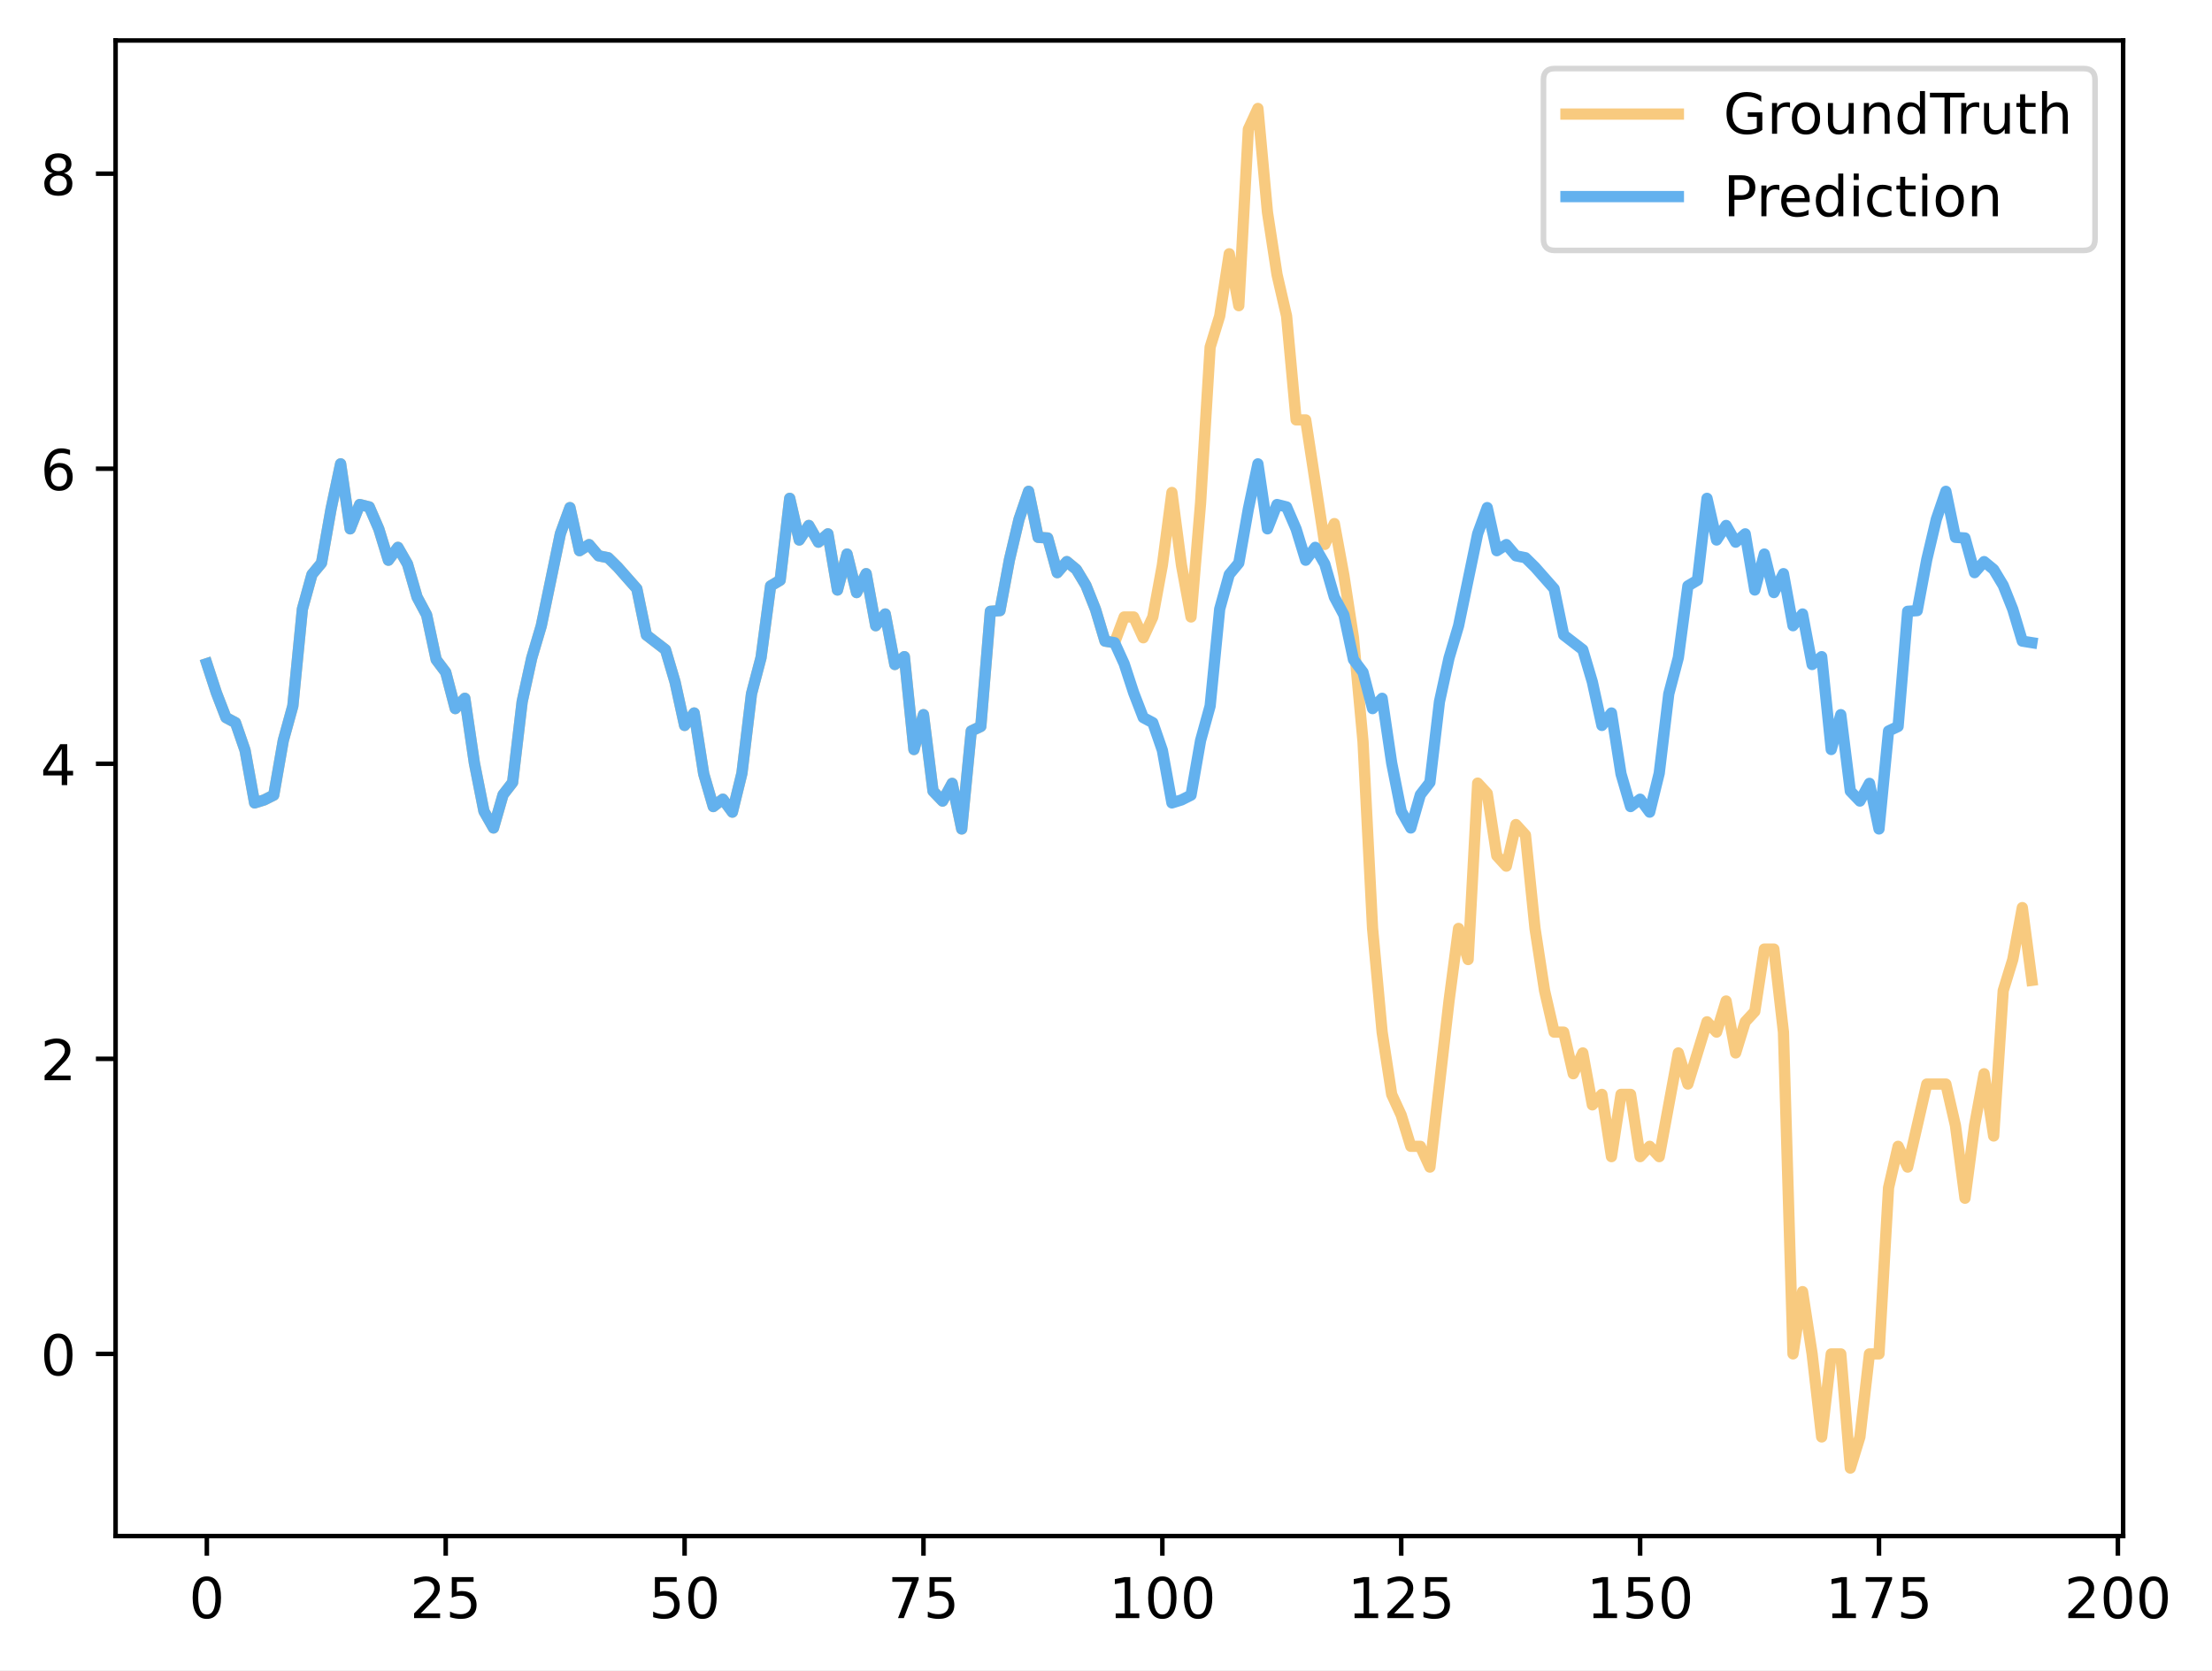
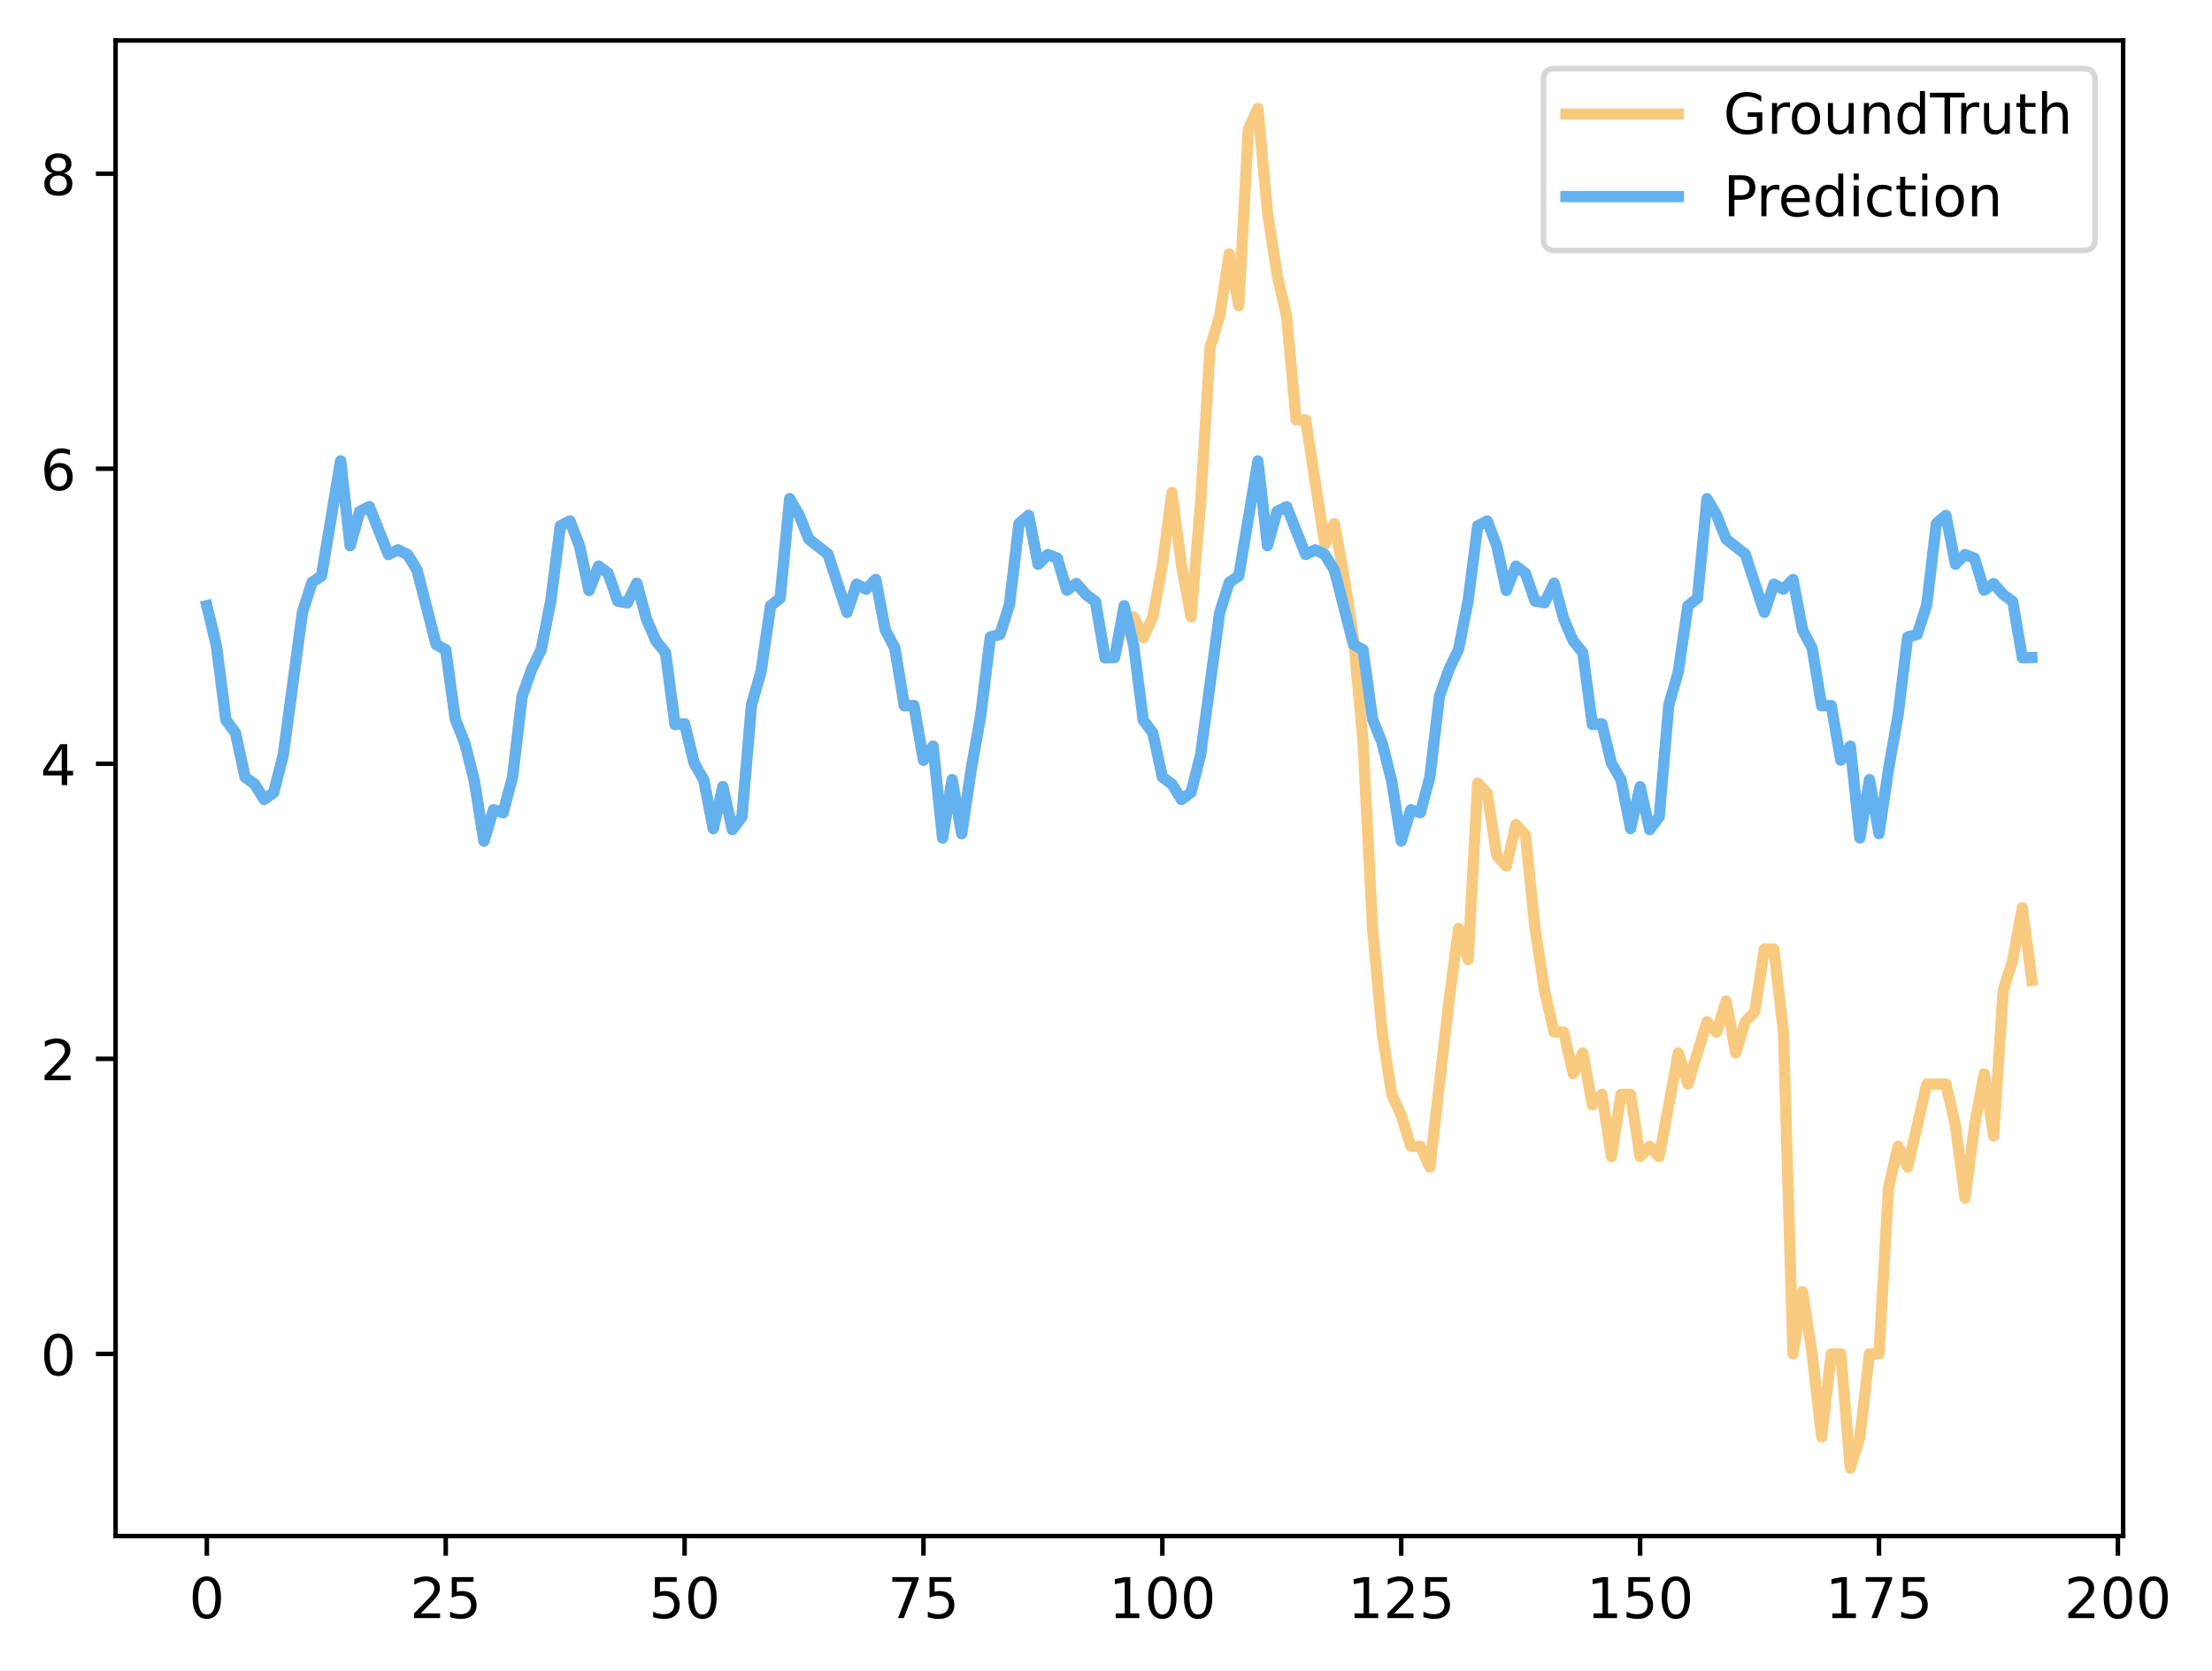
<svg xmlns="http://www.w3.org/2000/svg" xmlns:xlink="http://www.w3.org/1999/xlink" width="393.491pt" height="297.19pt" viewBox="0 0 393.491 297.19" version="1.1">
  <defs>
    <style type="text/css">*{stroke-linejoin: round; stroke-linecap: butt}</style>
  </defs>
  <g id="figure_1">
    <g id="patch_1">
      <path d="M 0 297.19  L 393.491 297.19  L 393.491 0  L 0 0  z " style="fill: #ffffff" />
    </g>
    <g id="axes_1">
      <g id="patch_2">
        <path d="M 20.562 273.312  L 377.683 273.312  L 377.683 7.2  L 20.562 7.2  z " style="fill: #ffffff" />
      </g>
      <g id="matplotlib.axis_1">
        <g id="xtick_1">
          <g id="line2d_1">
            <defs>
-               <path id="mbbf74c7758" d="M 0 0  L 0 3.5  " style="stroke: #000000; stroke-width: 0.8" />
+               <path id="m273e8f3ad9" d="M 0 0  L 0 3.5  " style="stroke: #000000; stroke-width: 0.8" />
            </defs>
            <g>
-               <use xlink:href="#mbbf74c7758" x="36.795" y="273.312" style="stroke: #000000; stroke-width: 0.8" />
+               <use xlink:href="#m273e8f3ad9" x="36.795" y="273.312" style="stroke: #000000; stroke-width: 0.8" />
            </g>
          </g>
          <g id="text_1">
            <g transform="translate(33.61398 287.9104) scale(0.1 -0.1)">
              <defs>
                <path id="DejaVuSans-30" d="M 2034 4250  Q 1547 4250 1301 3770  Q 1056 3291 1056 2328  Q 1056 1369 1301 889  Q 1547 409 2034 409  Q 2525 409 2770 889  Q 3016 1369 3016 2328  Q 3016 3291 2770 3770  Q 2525 4250 2034 4250  z M 2034 4750  Q 2819 4750 3233 4129  Q 3647 3509 3647 2328  Q 3647 1150 3233 529  Q 2819 -91 2034 -91  Q 1250 -91 836 529  Q 422 1150 422 2328  Q 422 3509 836 4129  Q 1250 4750 2034 4750  z " transform="scale(0.015625)" />
              </defs>
              <use xlink:href="#DejaVuSans-30" />
            </g>
          </g>
        </g>
        <g id="xtick_2">
          <g id="line2d_2">
            <g>
-               <use xlink:href="#mbbf74c7758" x="79.289" y="273.312" style="stroke: #000000; stroke-width: 0.8" />
+               <use xlink:href="#m273e8f3ad9" x="79.289" y="273.312" style="stroke: #000000; stroke-width: 0.8" />
            </g>
          </g>
          <g id="text_2">
            <g transform="translate(72.92678 287.9104) scale(0.1 -0.1)">
              <defs>
                <path id="DejaVuSans-32" d="M 1228 531  L 3431 531  L 3431 0  L 469 0  L 469 531  Q 828 903 1448 1529  Q 2069 2156 2228 2338  Q 2531 2678 2651 2914  Q 2772 3150 2772 3378  Q 2772 3750 2511 3984  Q 2250 4219 1831 4219  Q 1534 4219 1204 4116  Q 875 4013 500 3803  L 500 4441  Q 881 4594 1212 4672  Q 1544 4750 1819 4750  Q 2544 4750 2975 4387  Q 3406 4025 3406 3419  Q 3406 3131 3298 2873  Q 3191 2616 2906 2266  Q 2828 2175 2409 1742  Q 1991 1309 1228 531  z " transform="scale(0.015625)" />
                <path id="DejaVuSans-35" d="M 691 4666  L 3169 4666  L 3169 4134  L 1269 4134  L 1269 2991  Q 1406 3038 1543 3061  Q 1681 3084 1819 3084  Q 2600 3084 3056 2656  Q 3513 2228 3513 1497  Q 3513 744 3044 326  Q 2575 -91 1722 -91  Q 1428 -91 1123 -41  Q 819 9 494 109  L 494 744  Q 775 591 1075 516  Q 1375 441 1709 441  Q 2250 441 2565 725  Q 2881 1009 2881 1497  Q 2881 1984 2565 2268  Q 2250 2553 1709 2553  Q 1456 2553 1204 2497  Q 953 2441 691 2322  L 691 4666  z " transform="scale(0.015625)" />
              </defs>
              <use xlink:href="#DejaVuSans-32" />
              <use xlink:href="#DejaVuSans-35" x="63.623" />
            </g>
          </g>
        </g>
        <g id="xtick_3">
          <g id="line2d_3">
            <g>
-               <use xlink:href="#mbbf74c7758" x="121.783" y="273.312" style="stroke: #000000; stroke-width: 0.8" />
+               <use xlink:href="#m273e8f3ad9" x="121.783" y="273.312" style="stroke: #000000; stroke-width: 0.8" />
            </g>
          </g>
          <g id="text_3">
            <g transform="translate(115.4208 287.9104) scale(0.1 -0.1)">
              <use xlink:href="#DejaVuSans-35" />
              <use xlink:href="#DejaVuSans-30" x="63.623" />
            </g>
          </g>
        </g>
        <g id="xtick_4">
          <g id="line2d_4">
            <g>
-               <use xlink:href="#mbbf74c7758" x="164.277" y="273.312" style="stroke: #000000; stroke-width: 0.8" />
+               <use xlink:href="#m273e8f3ad9" x="164.277" y="273.312" style="stroke: #000000; stroke-width: 0.8" />
            </g>
          </g>
          <g id="text_4">
            <g transform="translate(157.9149 287.9104) scale(0.1 -0.1)">
              <defs>
                <path id="DejaVuSans-37" d="M 525 4666  L 3525 4666  L 3525 4397  L 1831 0  L 1172 0  L 2766 4134  L 525 4134  L 525 4666  z " transform="scale(0.015625)" />
              </defs>
              <use xlink:href="#DejaVuSans-37" />
              <use xlink:href="#DejaVuSans-35" x="63.623" />
            </g>
          </g>
        </g>
        <g id="xtick_5">
          <g id="line2d_5">
            <g>
-               <use xlink:href="#mbbf74c7758" x="206.771" y="273.312" style="stroke: #000000; stroke-width: 0.8" />
+               <use xlink:href="#m273e8f3ad9" x="206.771" y="273.312" style="stroke: #000000; stroke-width: 0.8" />
            </g>
          </g>
          <g id="text_5">
            <g transform="translate(197.2277 287.9104) scale(0.1 -0.1)">
              <defs>
                <path id="DejaVuSans-31" d="M 794 531  L 1825 531  L 1825 4091  L 703 3866  L 703 4441  L 1819 4666  L 2450 4666  L 2450 531  L 3481 531  L 3481 0  L 794 0  L 794 531  z " transform="scale(0.015625)" />
              </defs>
              <use xlink:href="#DejaVuSans-31" />
              <use xlink:href="#DejaVuSans-30" x="63.623" />
              <use xlink:href="#DejaVuSans-30" x="127.246" />
            </g>
          </g>
        </g>
        <g id="xtick_6">
          <g id="line2d_6">
            <g>
-               <use xlink:href="#mbbf74c7758" x="249.265" y="273.312" style="stroke: #000000; stroke-width: 0.8" />
+               <use xlink:href="#m273e8f3ad9" x="249.265" y="273.312" style="stroke: #000000; stroke-width: 0.8" />
            </g>
          </g>
          <g id="text_6">
            <g transform="translate(239.7217 287.9104) scale(0.1 -0.1)">
              <use xlink:href="#DejaVuSans-31" />
              <use xlink:href="#DejaVuSans-32" x="63.623" />
              <use xlink:href="#DejaVuSans-35" x="127.246" />
            </g>
          </g>
        </g>
        <g id="xtick_7">
          <g id="line2d_7">
            <g>
-               <use xlink:href="#mbbf74c7758" x="291.76" y="273.312" style="stroke: #000000; stroke-width: 0.8" />
+               <use xlink:href="#m273e8f3ad9" x="291.76" y="273.312" style="stroke: #000000; stroke-width: 0.8" />
            </g>
          </g>
          <g id="text_7">
            <g transform="translate(282.2158 287.9104) scale(0.1 -0.1)">
              <use xlink:href="#DejaVuSans-31" />
              <use xlink:href="#DejaVuSans-35" x="63.623" />
              <use xlink:href="#DejaVuSans-30" x="127.246" />
            </g>
          </g>
        </g>
        <g id="xtick_8">
          <g id="line2d_8">
            <g>
-               <use xlink:href="#mbbf74c7758" x="334.254" y="273.312" style="stroke: #000000; stroke-width: 0.8" />
+               <use xlink:href="#m273e8f3ad9" x="334.254" y="273.312" style="stroke: #000000; stroke-width: 0.8" />
            </g>
          </g>
          <g id="text_8">
            <g transform="translate(324.7098 287.9104) scale(0.1 -0.1)">
              <use xlink:href="#DejaVuSans-31" />
              <use xlink:href="#DejaVuSans-37" x="63.623" />
              <use xlink:href="#DejaVuSans-35" x="127.246" />
            </g>
          </g>
        </g>
        <g id="xtick_9">
          <g id="line2d_9">
            <g>
-               <use xlink:href="#mbbf74c7758" x="376.748" y="273.312" style="stroke: #000000; stroke-width: 0.8" />
+               <use xlink:href="#m273e8f3ad9" x="376.748" y="273.312" style="stroke: #000000; stroke-width: 0.8" />
            </g>
          </g>
          <g id="text_9">
            <g transform="translate(367.2039 287.9104) scale(0.1 -0.1)">
              <use xlink:href="#DejaVuSans-32" />
              <use xlink:href="#DejaVuSans-30" x="63.623" />
              <use xlink:href="#DejaVuSans-30" x="127.246" />
            </g>
          </g>
        </g>
      </g>
      <g id="matplotlib.axis_2">
        <g id="ytick_1">
          <g id="line2d_10">
            <defs>
-               <path id="m46eabbbe3d" d="M 0 0  L -3.5 0  " style="stroke: #000000; stroke-width: 0.8" />
+               <path id="me98ad83823" d="M 0 0  L -3.5 0  " style="stroke: #000000; stroke-width: 0.8" />
            </defs>
            <g>
-               <use xlink:href="#m46eabbbe3d" x="20.562" y="240.899" style="stroke: #000000; stroke-width: 0.8" />
+               <use xlink:href="#me98ad83823" x="20.562" y="240.899" style="stroke: #000000; stroke-width: 0.8" />
            </g>
          </g>
          <g id="text_10">
            <g transform="translate(7.2 244.6977) scale(0.1 -0.1)">
              <use xlink:href="#DejaVuSans-30" />
            </g>
          </g>
        </g>
        <g id="ytick_2">
          <g id="line2d_11">
            <g>
-               <use xlink:href="#m46eabbbe3d" x="20.562" y="188.399" style="stroke: #000000; stroke-width: 0.8" />
+               <use xlink:href="#me98ad83823" x="20.562" y="188.399" style="stroke: #000000; stroke-width: 0.8" />
            </g>
          </g>
          <g id="text_11">
            <g transform="translate(7.2 192.1977) scale(0.1 -0.1)">
              <use xlink:href="#DejaVuSans-32" />
            </g>
          </g>
        </g>
        <g id="ytick_3">
          <g id="line2d_12">
            <g>
-               <use xlink:href="#m46eabbbe3d" x="20.562" y="135.899" style="stroke: #000000; stroke-width: 0.8" />
+               <use xlink:href="#me98ad83823" x="20.562" y="135.899" style="stroke: #000000; stroke-width: 0.8" />
            </g>
          </g>
          <g id="text_12">
            <g transform="translate(7.2 139.6977) scale(0.1 -0.1)">
              <defs>
                <path id="DejaVuSans-34" d="M 2419 4116  L 825 1625  L 2419 1625  L 2419 4116  z M 2253 4666  L 3047 4666  L 3047 1625  L 3713 1625  L 3713 1100  L 3047 1100  L 3047 0  L 2419 0  L 2419 1100  L 313 1100  L 313 1709  L 2253 4666  z " transform="scale(0.015625)" />
              </defs>
              <use xlink:href="#DejaVuSans-34" />
            </g>
          </g>
        </g>
        <g id="ytick_4">
          <g id="line2d_13">
            <g>
-               <use xlink:href="#m46eabbbe3d" x="20.562" y="83.399" style="stroke: #000000; stroke-width: 0.8" />
+               <use xlink:href="#me98ad83823" x="20.562" y="83.399" style="stroke: #000000; stroke-width: 0.8" />
            </g>
          </g>
          <g id="text_13">
            <g transform="translate(7.2 87.19773) scale(0.1 -0.1)">
              <defs>
                <path id="DejaVuSans-36" d="M 2113 2584  Q 1688 2584 1439 2293  Q 1191 2003 1191 1497  Q 1191 994 1439 701  Q 1688 409 2113 409  Q 2538 409 2786 701  Q 3034 994 3034 1497  Q 3034 2003 2786 2293  Q 2538 2584 2113 2584  z M 3366 4563  L 3366 3988  Q 3128 4100 2886 4159  Q 2644 4219 2406 4219  Q 1781 4219 1451 3797  Q 1122 3375 1075 2522  Q 1259 2794 1537 2939  Q 1816 3084 2150 3084  Q 2853 3084 3261 2657  Q 3669 2231 3669 1497  Q 3669 778 3244 343  Q 2819 -91 2113 -91  Q 1303 -91 875 529  Q 447 1150 447 2328  Q 447 3434 972 4092  Q 1497 4750 2381 4750  Q 2619 4750 2861 4703  Q 3103 4656 3366 4563  z " transform="scale(0.015625)" />
              </defs>
              <use xlink:href="#DejaVuSans-36" />
            </g>
          </g>
        </g>
        <g id="ytick_5">
          <g id="line2d_14">
            <g>
-               <use xlink:href="#m46eabbbe3d" x="20.562" y="30.899" style="stroke: #000000; stroke-width: 0.8" />
+               <use xlink:href="#me98ad83823" x="20.562" y="30.899" style="stroke: #000000; stroke-width: 0.8" />
            </g>
          </g>
          <g id="text_14">
            <g transform="translate(7.2 34.69773) scale(0.1 -0.1)">
              <defs>
                <path id="DejaVuSans-38" d="M 2034 2216  Q 1584 2216 1326 1975  Q 1069 1734 1069 1313  Q 1069 891 1326 650  Q 1584 409 2034 409  Q 2484 409 2743 651  Q 3003 894 3003 1313  Q 3003 1734 2745 1975  Q 2488 2216 2034 2216  z M 1403 2484  Q 997 2584 770 2862  Q 544 3141 544 3541  Q 544 4100 942 4425  Q 1341 4750 2034 4750  Q 2731 4750 3128 4425  Q 3525 4100 3525 3541  Q 3525 3141 3298 2862  Q 3072 2584 2669 2484  Q 3125 2378 3379 2068  Q 3634 1759 3634 1313  Q 3634 634 3220 271  Q 2806 -91 2034 -91  Q 1263 -91 848 271  Q 434 634 434 1313  Q 434 1759 690 2068  Q 947 2378 1403 2484  z M 1172 3481  Q 1172 3119 1398 2916  Q 1625 2713 2034 2713  Q 2441 2713 2670 2916  Q 2900 3119 2900 3481  Q 2900 3844 2670 4047  Q 2441 4250 2034 4250  Q 1625 4250 1398 4047  Q 1172 3844 1172 3481  z " transform="scale(0.015625)" />
              </defs>
              <use xlink:href="#DejaVuSans-38" />
            </g>
          </g>
        </g>
      </g>
      <g id="line2d_15">
-         <path d="M 36.795 118.085  L 38.495 123.28  L 40.195 127.677  L 41.895 128.588  L 43.594 133.503  L 45.294 142.863  L 46.994 142.335  L 48.694 141.48  L 50.393 131.762  L 52.093 125.608  L 53.793 108.372  L 55.493 102.227  L 57.192 100.174  L 58.892 90.561  L 60.592 82.533  L 62.292 94.097  L 63.991 89.768  L 65.691 90.197  L 67.391 94.134  L 69.091 99.681  L 70.79 97.389  L 72.49 100.36  L 74.19 106.235  L 75.89 109.415  L 77.59 117.362  L 79.289 119.62  L 80.989 126.082  L 82.689 124.248  L 84.389 135.773  L 86.088 144.341  L 87.788 147.324  L 89.488 141.411  L 91.188 139.213  L 92.887 124.855  L 94.587 117.083  L 96.287 111.351  L 99.686 94.966  L 101.386 90.318  L 103.086 97.987  L 104.786 96.898  L 106.485 98.894  L 108.185 99.236  L 109.885 100.911  L 113.285 104.761  L 114.984 112.984  L 118.384 115.602  L 120.084 121.341  L 121.783 129.079  L 123.483 126.861  L 125.183 137.691  L 126.883 143.514  L 128.582 142.199  L 130.282 144.506  L 131.982 137.577  L 133.682 123.462  L 135.381 117.005  L 137.081 104.255  L 138.781 103.244  L 140.481 88.669  L 142.18 96.086  L 143.88 93.492  L 145.58 96.469  L 147.28 94.986  L 148.98 104.982  L 150.679 98.582  L 152.379 105.439  L 154.079 102.069  L 155.779 111.334  L 157.478 109.246  L 159.178 118.237  L 160.878 116.838  L 162.578 133.363  L 164.277 127.159  L 165.977 140.759  L 167.677 142.535  L 169.377 139.385  L 171.076 147.501  L 172.776 130.068  L 174.476 129.255  L 176.176 108.77  L 177.875 108.651  L 179.575 99.562  L 181.275 92.386  L 182.975 87.42  L 184.675 95.61  L 186.374 95.725  L 188.074 101.893  L 189.774 99.926  L 191.474 101.329  L 193.173 104.153  L 194.873 108.413  L 196.573 114.076  L 198.273 114.349  L 199.972 109.78  L 201.672 109.78  L 203.372 113.481  L 205.072 109.78  L 206.771 100.566  L 208.471 87.625  L 210.171 100.566  L 211.871 109.78  L 213.57 89.489  L 215.27 61.769  L 216.97 56.23  L 218.67 45.152  L 220.37 54.392  L 222.069 22.997  L 223.769 19.296  L 225.469 37.776  L 227.169 48.854  L 228.868 56.23  L 230.568 74.71  L 232.268 74.71  L 235.667 96.865  L 237.367 93.164  L 239.067 102.404  L 240.767 113.481  L 242.466 131.961  L 244.166 165.194  L 245.866 183.647  L 247.566 194.725  L 249.265 198.426  L 250.965 203.965  L 252.665 203.965  L 254.365 207.666  L 257.764 178.108  L 259.464 165.194  L 261.164 170.732  L 262.864 139.337  L 264.563 141.175  L 266.263 152.252  L 267.963 154.116  L 269.663 146.713  L 271.362 148.577  L 273.062 165.194  L 274.762 176.271  L 276.462 183.647  L 278.161 183.647  L 279.861 191.05  L 281.561 187.348  L 283.261 196.589  L 284.96 194.725  L 286.66 205.802  L 288.36 194.725  L 290.06 194.725  L 291.76 205.802  L 293.459 203.965  L 295.159 205.802  L 298.559 187.348  L 300.258 192.887  L 303.658 181.81  L 305.358 183.647  L 307.057 178.108  L 308.757 187.348  L 310.457 181.81  L 312.157 179.972  L 313.856 168.868  L 315.556 168.868  L 317.256 183.647  L 318.956 240.898  L 320.655 229.821  L 322.355 240.898  L 324.055 255.677  L 325.755 240.898  L 327.455 240.898  L 329.154 261.216  L 330.854 255.677  L 332.554 240.898  L 334.254 240.898  L 335.953 211.341  L 337.653 203.965  L 339.353 207.666  L 342.752 192.887  L 346.152 192.887  L 347.852 200.263  L 349.551 213.205  L 351.251 200.263  L 352.951 191.05  L 354.651 202.127  L 356.35 176.271  L 358.05 170.732  L 359.75 161.492  L 361.45 174.433  L 361.45 174.433  " clip-path="url(#p8cf3fd2634)" style="fill: none; stroke: #f8ca7f; stroke-width: 2; stroke-linecap: square" />
+         <path d="M 36.795 107.774  L 38.495 114.892  L 40.195 128.135  L 41.895 130.408  L 43.594 138.266  L 45.294 139.524  L 46.994 142.25  L 48.694 141.005  L 50.393 134.319  L 53.793 108.991  L 55.493 103.627  L 57.192 102.46  L 60.592 82.009  L 62.292 97.102  L 63.991 91.016  L 65.691 90.147  L 69.091 98.668  L 70.79 97.832  L 72.49 98.661  L 74.19 101.447  L 77.59 114.684  L 79.289 115.62  L 80.989 127.958  L 82.689 132.197  L 84.389 138.978  L 86.088 149.653  L 87.788 144.084  L 89.488 144.617  L 91.188 138.207  L 92.887 123.848  L 94.587 119.089  L 96.287 115.53  L 97.987 106.895  L 99.686 93.58  L 101.386 92.695  L 103.086 97.126  L 104.786 105.073  L 106.485 100.727  L 108.185 102.002  L 109.885 106.951  L 111.585 107.261  L 113.285 103.763  L 114.984 110.103  L 116.684 114.026  L 118.384 116.112  L 120.084 128.913  L 121.783 128.783  L 123.483 135.793  L 125.183 138.752  L 126.883 147.436  L 128.582 139.97  L 130.282 147.609  L 131.982 145.341  L 133.682 125.439  L 135.381 119.497  L 137.081 107.782  L 138.781 106.453  L 140.481 88.721  L 142.18 91.677  L 143.88 95.929  L 147.28 98.602  L 150.679 108.965  L 152.379 103.944  L 154.079 104.837  L 155.779 103.097  L 157.478 112.075  L 159.178 115.317  L 160.878 125.595  L 162.578 125.535  L 164.277 135.264  L 165.977 132.754  L 167.677 149.107  L 169.377 138.719  L 171.076 148.335  L 172.776 136.824  L 174.476 127.22  L 176.176 113.339  L 177.875 112.909  L 179.575 107.581  L 181.275 93.166  L 182.975 91.693  L 184.675 100.399  L 186.374 98.673  L 188.074 99.322  L 189.774 105.017  L 191.474 103.824  L 193.173 105.784  L 194.873 107.027  L 196.573 117.051  L 198.273 116.989  L 199.972 109.78  L 201.672 109.78  L 203.372 113.481  L 205.072 109.78  L 206.771 100.566  L 208.471 87.625  L 210.171 100.566  L 211.871 109.78  L 213.57 89.489  L 215.27 61.769  L 216.97 56.23  L 218.67 45.152  L 220.37 54.392  L 222.069 22.997  L 223.769 19.296  L 225.469 37.776  L 227.169 48.854  L 228.868 56.23  L 230.568 74.71  L 232.268 74.71  L 235.667 96.865  L 237.367 93.164  L 239.067 102.404  L 240.767 113.481  L 242.466 131.961  L 244.166 165.194  L 245.866 183.647  L 247.566 194.725  L 249.265 198.426  L 250.965 203.965  L 252.665 203.965  L 254.365 207.666  L 257.764 178.108  L 259.464 165.194  L 261.164 170.732  L 262.864 139.337  L 264.563 141.175  L 266.263 152.252  L 267.963 154.116  L 269.663 146.713  L 271.362 148.577  L 273.062 165.194  L 274.762 176.271  L 276.462 183.647  L 278.161 183.647  L 279.861 191.05  L 281.561 187.348  L 283.261 196.589  L 284.96 194.725  L 286.66 205.802  L 288.36 194.725  L 290.06 194.725  L 291.76 205.802  L 293.459 203.965  L 295.159 205.802  L 298.559 187.348  L 300.258 192.887  L 303.658 181.81  L 305.358 183.647  L 307.057 178.108  L 308.757 187.348  L 310.457 181.81  L 312.157 179.972  L 313.856 168.868  L 315.556 168.868  L 317.256 183.647  L 318.956 240.898  L 320.655 229.821  L 322.355 240.898  L 324.055 255.677  L 325.755 240.898  L 327.455 240.898  L 329.154 261.216  L 330.854 255.677  L 332.554 240.898  L 334.254 240.898  L 335.953 211.341  L 337.653 203.965  L 339.353 207.666  L 342.752 192.887  L 346.152 192.887  L 347.852 200.263  L 349.551 213.205  L 351.251 200.263  L 352.951 191.05  L 354.651 202.127  L 356.35 176.271  L 358.05 170.732  L 359.75 161.492  L 361.45 174.433  L 361.45 174.433  " clip-path="url(#p5e64fe2f12)" style="fill: none; stroke: #f8ca7f; stroke-width: 2; stroke-linecap: square" />
      </g>
      <g id="line2d_16">
-         <path d="M 36.795 118.085  L 38.495 123.28  L 40.195 127.677  L 41.895 128.588  L 43.594 133.503  L 45.294 142.863  L 46.994 142.335  L 48.694 141.48  L 50.393 131.762  L 52.093 125.608  L 53.793 108.372  L 55.493 102.227  L 57.192 100.174  L 58.892 90.561  L 60.592 82.533  L 62.292 94.097  L 63.991 89.768  L 65.691 90.197  L 67.391 94.134  L 69.091 99.681  L 70.79 97.389  L 72.49 100.36  L 74.19 106.235  L 75.89 109.415  L 77.59 117.362  L 79.289 119.62  L 80.989 126.082  L 82.689 124.248  L 84.389 135.773  L 86.088 144.341  L 87.788 147.324  L 89.488 141.411  L 91.188 139.213  L 92.887 124.855  L 94.587 117.083  L 96.287 111.351  L 99.686 94.966  L 101.386 90.318  L 103.086 97.987  L 104.786 96.898  L 106.485 98.894  L 108.185 99.236  L 109.885 100.911  L 113.285 104.761  L 114.984 112.984  L 118.384 115.602  L 120.084 121.341  L 121.783 129.079  L 123.483 126.861  L 125.183 137.691  L 126.883 143.514  L 128.582 142.199  L 130.282 144.506  L 131.982 137.577  L 133.682 123.462  L 135.381 117.005  L 137.081 104.255  L 138.781 103.244  L 140.481 88.669  L 142.18 96.086  L 143.88 93.492  L 145.58 96.469  L 147.28 94.986  L 148.98 104.982  L 150.679 98.582  L 152.379 105.439  L 154.079 102.069  L 155.779 111.334  L 157.478 109.246  L 159.178 118.237  L 160.878 116.838  L 162.578 133.363  L 164.277 127.159  L 165.977 140.759  L 167.677 142.535  L 169.377 139.385  L 171.076 147.501  L 172.776 130.068  L 174.476 129.255  L 176.176 108.77  L 177.875 108.651  L 179.575 99.562  L 181.275 92.386  L 182.975 87.42  L 184.675 95.61  L 186.374 95.725  L 188.074 101.893  L 189.774 99.926  L 191.474 101.329  L 193.173 104.153  L 194.873 108.413  L 196.573 114.076  L 198.273 114.349  L 199.972 118.085  L 201.672 123.28  L 203.372 127.677  L 205.072 128.588  L 206.771 133.503  L 208.471 142.863  L 210.171 142.335  L 211.871 141.48  L 213.57 131.762  L 215.27 125.608  L 216.97 108.372  L 218.67 102.227  L 220.37 100.174  L 222.069 90.561  L 223.769 82.533  L 225.469 94.097  L 227.169 89.768  L 228.868 90.197  L 230.568 94.134  L 232.268 99.681  L 233.968 97.389  L 235.667 100.36  L 237.367 106.235  L 239.067 109.415  L 240.767 117.362  L 242.466 119.62  L 244.166 126.082  L 245.866 124.248  L 247.566 135.773  L 249.265 144.341  L 250.965 147.324  L 252.665 141.411  L 254.365 139.213  L 256.065 124.855  L 257.764 117.083  L 259.464 111.351  L 262.864 94.966  L 264.563 90.318  L 266.263 97.987  L 267.963 96.898  L 269.663 98.894  L 271.362 99.236  L 273.062 100.911  L 276.462 104.761  L 278.161 112.984  L 281.561 115.602  L 283.261 121.341  L 284.96 129.079  L 286.66 126.861  L 288.36 137.691  L 290.06 143.514  L 291.76 142.199  L 293.459 144.506  L 295.159 137.577  L 296.859 123.462  L 298.559 117.005  L 300.258 104.255  L 301.958 103.244  L 303.658 88.669  L 305.358 96.086  L 307.057 93.492  L 308.757 96.469  L 310.457 94.986  L 312.157 104.982  L 313.856 98.582  L 315.556 105.439  L 317.256 102.069  L 318.956 111.334  L 320.655 109.246  L 322.355 118.237  L 324.055 116.838  L 325.755 133.363  L 327.455 127.159  L 329.154 140.759  L 330.854 142.535  L 332.554 139.385  L 334.254 147.501  L 335.953 130.068  L 337.653 129.255  L 339.353 108.77  L 341.053 108.651  L 342.752 99.562  L 344.452 92.386  L 346.152 87.42  L 347.852 95.61  L 349.551 95.725  L 351.251 101.893  L 352.951 99.926  L 354.651 101.329  L 356.35 104.153  L 358.05 108.413  L 359.75 114.076  L 361.45 114.349  L 361.45 114.349  " clip-path="url(#p8cf3fd2634)" style="fill: none; stroke: #63b1ee; stroke-width: 2; stroke-linecap: square" />
+         <path d="M 36.795 107.774  L 38.495 114.892  L 40.195 128.135  L 41.895 130.408  L 43.594 138.266  L 45.294 139.524  L 46.994 142.25  L 48.694 141.005  L 50.393 134.319  L 53.793 108.991  L 55.493 103.627  L 57.192 102.46  L 60.592 82.009  L 62.292 97.102  L 63.991 91.016  L 65.691 90.147  L 69.091 98.668  L 70.79 97.832  L 72.49 98.661  L 74.19 101.447  L 77.59 114.684  L 79.289 115.62  L 80.989 127.958  L 82.689 132.197  L 84.389 138.978  L 86.088 149.653  L 87.788 144.084  L 89.488 144.617  L 91.188 138.207  L 92.887 123.848  L 94.587 119.089  L 96.287 115.53  L 97.987 106.895  L 99.686 93.58  L 101.386 92.695  L 103.086 97.126  L 104.786 105.073  L 106.485 100.727  L 108.185 102.002  L 109.885 106.951  L 111.585 107.261  L 113.285 103.763  L 114.984 110.103  L 116.684 114.026  L 118.384 116.112  L 120.084 128.913  L 121.783 128.783  L 123.483 135.793  L 125.183 138.752  L 126.883 147.436  L 128.582 139.97  L 130.282 147.609  L 131.982 145.341  L 133.682 125.439  L 135.381 119.497  L 137.081 107.782  L 138.781 106.453  L 140.481 88.721  L 142.18 91.677  L 143.88 95.929  L 147.28 98.602  L 150.679 108.965  L 152.379 103.944  L 154.079 104.837  L 155.779 103.097  L 157.478 112.075  L 159.178 115.317  L 160.878 125.595  L 162.578 125.535  L 164.277 135.264  L 165.977 132.754  L 167.677 149.107  L 169.377 138.719  L 171.076 148.335  L 172.776 136.824  L 174.476 127.22  L 176.176 113.339  L 177.875 112.909  L 179.575 107.581  L 181.275 93.166  L 182.975 91.693  L 184.675 100.399  L 186.374 98.673  L 188.074 99.322  L 189.774 105.017  L 191.474 103.824  L 193.173 105.784  L 194.873 107.027  L 196.573 117.051  L 198.273 116.989  L 199.972 107.774  L 201.672 114.892  L 203.372 128.135  L 205.072 130.408  L 206.771 138.266  L 208.471 139.524  L 210.171 142.25  L 211.871 141.005  L 213.57 134.319  L 216.97 108.991  L 218.67 103.627  L 220.37 102.46  L 223.769 82.009  L 225.469 97.102  L 227.169 91.016  L 228.868 90.147  L 232.268 98.668  L 233.968 97.832  L 235.667 98.661  L 237.367 101.447  L 240.767 114.684  L 242.466 115.62  L 244.166 127.958  L 245.866 132.197  L 247.566 138.978  L 249.265 149.653  L 250.965 144.084  L 252.665 144.617  L 254.365 138.207  L 256.065 123.848  L 257.764 119.089  L 259.464 115.53  L 261.164 106.895  L 262.864 93.58  L 264.563 92.695  L 266.263 97.126  L 267.963 105.073  L 269.663 100.727  L 271.362 102.002  L 273.062 106.951  L 274.762 107.261  L 276.462 103.763  L 278.161 110.103  L 279.861 114.026  L 281.561 116.112  L 283.261 128.913  L 284.96 128.783  L 286.66 135.793  L 288.36 138.752  L 290.06 147.436  L 291.76 139.97  L 293.459 147.609  L 295.159 145.341  L 296.859 125.439  L 298.559 119.497  L 300.258 107.782  L 301.958 106.453  L 303.658 88.721  L 305.358 91.677  L 307.057 95.929  L 310.457 98.602  L 313.856 108.965  L 315.556 103.944  L 317.256 104.837  L 318.956 103.097  L 320.655 112.075  L 322.355 115.317  L 324.055 125.595  L 325.755 125.535  L 327.455 135.264  L 329.154 132.754  L 330.854 149.107  L 332.554 138.719  L 334.254 148.335  L 335.953 136.824  L 337.653 127.22  L 339.353 113.339  L 341.053 112.909  L 342.752 107.581  L 344.452 93.166  L 346.152 91.693  L 347.852 100.399  L 349.551 98.673  L 351.251 99.322  L 352.951 105.017  L 354.651 103.824  L 356.35 105.784  L 358.05 107.027  L 359.75 117.051  L 361.45 116.989  L 361.45 116.989  " clip-path="url(#p5e64fe2f12)" style="fill: none; stroke: #63b1ee; stroke-width: 2; stroke-linecap: square" />
      </g>
      <g id="patch_3">
        <path d="M 20.562 273.312  L 20.562 7.2  " style="fill: none; stroke: #000000; stroke-width: 0.8; stroke-linejoin: miter; stroke-linecap: square" />
      </g>
      <g id="patch_4">
        <path d="M 377.683 273.312  L 377.683 7.2  " style="fill: none; stroke: #000000; stroke-width: 0.8; stroke-linejoin: miter; stroke-linecap: square" />
      </g>
      <g id="patch_5">
        <path d="M 20.562 273.312  L 377.683 273.312  " style="fill: none; stroke: #000000; stroke-width: 0.8; stroke-linejoin: miter; stroke-linecap: square" />
      </g>
      <g id="patch_6">
        <path d="M 20.562 7.2  L 377.683 7.2  " style="fill: none; stroke: #000000; stroke-width: 0.8; stroke-linejoin: miter; stroke-linecap: square" />
      </g>
      <g id="legend_1">
        <g id="patch_7">
          <path d="M 276.567 44.556  L 370.683 44.556  Q 372.683 44.556 372.683 42.556  L 372.683 14.2  Q 372.683 12.2 370.683 12.2  L 276.567 12.2  Q 274.567 12.2 274.567 14.2  L 274.567 42.556  Q 274.567 44.556 276.567 44.556  z " style="fill: #ffffff; opacity: 0.8; stroke: #cccccc; stroke-linejoin: miter" />
        </g>
        <g id="line2d_17">
          <path d="M 278.567 20.298  L 288.567 20.298  L 298.567 20.298  " style="fill: none; stroke: #f8ca7f; stroke-width: 2; stroke-linecap: square" />
        </g>
        <g id="text_15">
          <g transform="translate(306.5669 23.79844) scale(0.1 -0.1)">
            <defs>
              <path id="DejaVuSans-47" d="M 3809 666  L 3809 1919  L 2778 1919  L 2778 2438  L 4434 2438  L 4434 434  Q 4069 175 3628 42  Q 3188 -91 2688 -91  Q 1594 -91 976 548  Q 359 1188 359 2328  Q 359 3472 976 4111  Q 1594 4750 2688 4750  Q 3144 4750 3555 4637  Q 3966 4525 4313 4306  L 4313 3634  Q 3963 3931 3569 4081  Q 3175 4231 2741 4231  Q 1884 4231 1454 3753  Q 1025 3275 1025 2328  Q 1025 1384 1454 906  Q 1884 428 2741 428  Q 3075 428 3337 486  Q 3600 544 3809 666  z " transform="scale(0.015625)" />
              <path id="DejaVuSans-72" d="M 2631 2963  Q 2534 3019 2420 3045  Q 2306 3072 2169 3072  Q 1681 3072 1420 2755  Q 1159 2438 1159 1844  L 1159 0  L 581 0  L 581 3500  L 1159 3500  L 1159 2956  Q 1341 3275 1631 3429  Q 1922 3584 2338 3584  Q 2397 3584 2469 3576  Q 2541 3569 2628 3553  L 2631 2963  z " transform="scale(0.015625)" />
              <path id="DejaVuSans-6f" d="M 1959 3097  Q 1497 3097 1228 2736  Q 959 2375 959 1747  Q 959 1119 1226 758  Q 1494 397 1959 397  Q 2419 397 2687 759  Q 2956 1122 2956 1747  Q 2956 2369 2687 2733  Q 2419 3097 1959 3097  z M 1959 3584  Q 2709 3584 3137 3096  Q 3566 2609 3566 1747  Q 3566 888 3137 398  Q 2709 -91 1959 -91  Q 1206 -91 779 398  Q 353 888 353 1747  Q 353 2609 779 3096  Q 1206 3584 1959 3584  z " transform="scale(0.015625)" />
              <path id="DejaVuSans-75" d="M 544 1381  L 544 3500  L 1119 3500  L 1119 1403  Q 1119 906 1312 657  Q 1506 409 1894 409  Q 2359 409 2629 706  Q 2900 1003 2900 1516  L 2900 3500  L 3475 3500  L 3475 0  L 2900 0  L 2900 538  Q 2691 219 2414 64  Q 2138 -91 1772 -91  Q 1169 -91 856 284  Q 544 659 544 1381  z M 1991 3584  L 1991 3584  z " transform="scale(0.015625)" />
              <path id="DejaVuSans-6e" d="M 3513 2113  L 3513 0  L 2938 0  L 2938 2094  Q 2938 2591 2744 2837  Q 2550 3084 2163 3084  Q 1697 3084 1428 2787  Q 1159 2491 1159 1978  L 1159 0  L 581 0  L 581 3500  L 1159 3500  L 1159 2956  Q 1366 3272 1645 3428  Q 1925 3584 2291 3584  Q 2894 3584 3203 3211  Q 3513 2838 3513 2113  z " transform="scale(0.015625)" />
              <path id="DejaVuSans-64" d="M 2906 2969  L 2906 4863  L 3481 4863  L 3481 0  L 2906 0  L 2906 525  Q 2725 213 2448 61  Q 2172 -91 1784 -91  Q 1150 -91 751 415  Q 353 922 353 1747  Q 353 2572 751 3078  Q 1150 3584 1784 3584  Q 2172 3584 2448 3432  Q 2725 3281 2906 2969  z M 947 1747  Q 947 1113 1208 752  Q 1469 391 1925 391  Q 2381 391 2643 752  Q 2906 1113 2906 1747  Q 2906 2381 2643 2742  Q 2381 3103 1925 3103  Q 1469 3103 1208 2742  Q 947 2381 947 1747  z " transform="scale(0.015625)" />
              <path id="DejaVuSans-54" d="M -19 4666  L 3928 4666  L 3928 4134  L 2272 4134  L 2272 0  L 1638 0  L 1638 4134  L -19 4134  L -19 4666  z " transform="scale(0.015625)" />
              <path id="DejaVuSans-74" d="M 1172 4494  L 1172 3500  L 2356 3500  L 2356 3053  L 1172 3053  L 1172 1153  Q 1172 725 1289 603  Q 1406 481 1766 481  L 2356 481  L 2356 0  L 1766 0  Q 1100 0 847 248  Q 594 497 594 1153  L 594 3053  L 172 3053  L 172 3500  L 594 3500  L 594 4494  L 1172 4494  z " transform="scale(0.015625)" />
              <path id="DejaVuSans-68" d="M 3513 2113  L 3513 0  L 2938 0  L 2938 2094  Q 2938 2591 2744 2837  Q 2550 3084 2163 3084  Q 1697 3084 1428 2787  Q 1159 2491 1159 1978  L 1159 0  L 581 0  L 581 4863  L 1159 4863  L 1159 2956  Q 1366 3272 1645 3428  Q 1925 3584 2291 3584  Q 2894 3584 3203 3211  Q 3513 2838 3513 2113  z " transform="scale(0.015625)" />
            </defs>
            <use xlink:href="#DejaVuSans-47" />
            <use xlink:href="#DejaVuSans-72" x="77.49" />
            <use xlink:href="#DejaVuSans-6f" x="116.354" />
            <use xlink:href="#DejaVuSans-75" x="177.535" />
            <use xlink:href="#DejaVuSans-6e" x="240.914" />
            <use xlink:href="#DejaVuSans-64" x="304.293" />
            <use xlink:href="#DejaVuSans-54" x="367.77" />
            <use xlink:href="#DejaVuSans-72" x="414.104" />
            <use xlink:href="#DejaVuSans-75" x="455.217" />
            <use xlink:href="#DejaVuSans-74" x="518.596" />
            <use xlink:href="#DejaVuSans-68" x="557.805" />
          </g>
        </g>
        <g id="line2d_18">
          <path d="M 278.567 34.977  L 288.567 34.977  L 298.567 34.977  " style="fill: none; stroke: #63b1ee; stroke-width: 2; stroke-linecap: square" />
        </g>
        <g id="text_16">
          <g transform="translate(306.5669 38.47656) scale(0.1 -0.1)">
            <defs>
              <path id="DejaVuSans-50" d="M 1259 4147  L 1259 2394  L 2053 2394  Q 2494 2394 2734 2622  Q 2975 2850 2975 3272  Q 2975 3691 2734 3919  Q 2494 4147 2053 4147  L 1259 4147  z M 628 4666  L 2053 4666  Q 2838 4666 3239 4311  Q 3641 3956 3641 3272  Q 3641 2581 3239 2228  Q 2838 1875 2053 1875  L 1259 1875  L 1259 0  L 628 0  L 628 4666  z " transform="scale(0.015625)" />
              <path id="DejaVuSans-65" d="M 3597 1894  L 3597 1613  L 953 1613  Q 991 1019 1311 708  Q 1631 397 2203 397  Q 2534 397 2845 478  Q 3156 559 3463 722  L 3463 178  Q 3153 47 2828 -22  Q 2503 -91 2169 -91  Q 1331 -91 842 396  Q 353 884 353 1716  Q 353 2575 817 3079  Q 1281 3584 2069 3584  Q 2775 3584 3186 3129  Q 3597 2675 3597 1894  z M 3022 2063  Q 3016 2534 2758 2815  Q 2500 3097 2075 3097  Q 1594 3097 1305 2825  Q 1016 2553 972 2059  L 3022 2063  z " transform="scale(0.015625)" />
              <path id="DejaVuSans-69" d="M 603 3500  L 1178 3500  L 1178 0  L 603 0  L 603 3500  z M 603 4863  L 1178 4863  L 1178 4134  L 603 4134  L 603 4863  z " transform="scale(0.015625)" />
              <path id="DejaVuSans-63" d="M 3122 3366  L 3122 2828  Q 2878 2963 2633 3030  Q 2388 3097 2138 3097  Q 1578 3097 1268 2742  Q 959 2388 959 1747  Q 959 1106 1268 751  Q 1578 397 2138 397  Q 2388 397 2633 464  Q 2878 531 3122 666  L 3122 134  Q 2881 22 2623 -34  Q 2366 -91 2075 -91  Q 1284 -91 818 406  Q 353 903 353 1747  Q 353 2603 823 3093  Q 1294 3584 2113 3584  Q 2378 3584 2631 3529  Q 2884 3475 3122 3366  z " transform="scale(0.015625)" />
            </defs>
            <use xlink:href="#DejaVuSans-50" />
            <use xlink:href="#DejaVuSans-72" x="58.553" />
            <use xlink:href="#DejaVuSans-65" x="97.416" />
            <use xlink:href="#DejaVuSans-64" x="158.939" />
            <use xlink:href="#DejaVuSans-69" x="222.416" />
            <use xlink:href="#DejaVuSans-63" x="250.199" />
            <use xlink:href="#DejaVuSans-74" x="305.18" />
            <use xlink:href="#DejaVuSans-69" x="344.389" />
            <use xlink:href="#DejaVuSans-6f" x="372.172" />
            <use xlink:href="#DejaVuSans-6e" x="433.354" />
          </g>
        </g>
      </g>
    </g>
  </g>
  <defs>
-     <clipPath id="p8cf3fd2634">
+     <clipPath id="p5e64fe2f12">
      <rect x="20.562" y="7.2" width="357.12" height="266.112" />
    </clipPath>
  </defs>
</svg>
